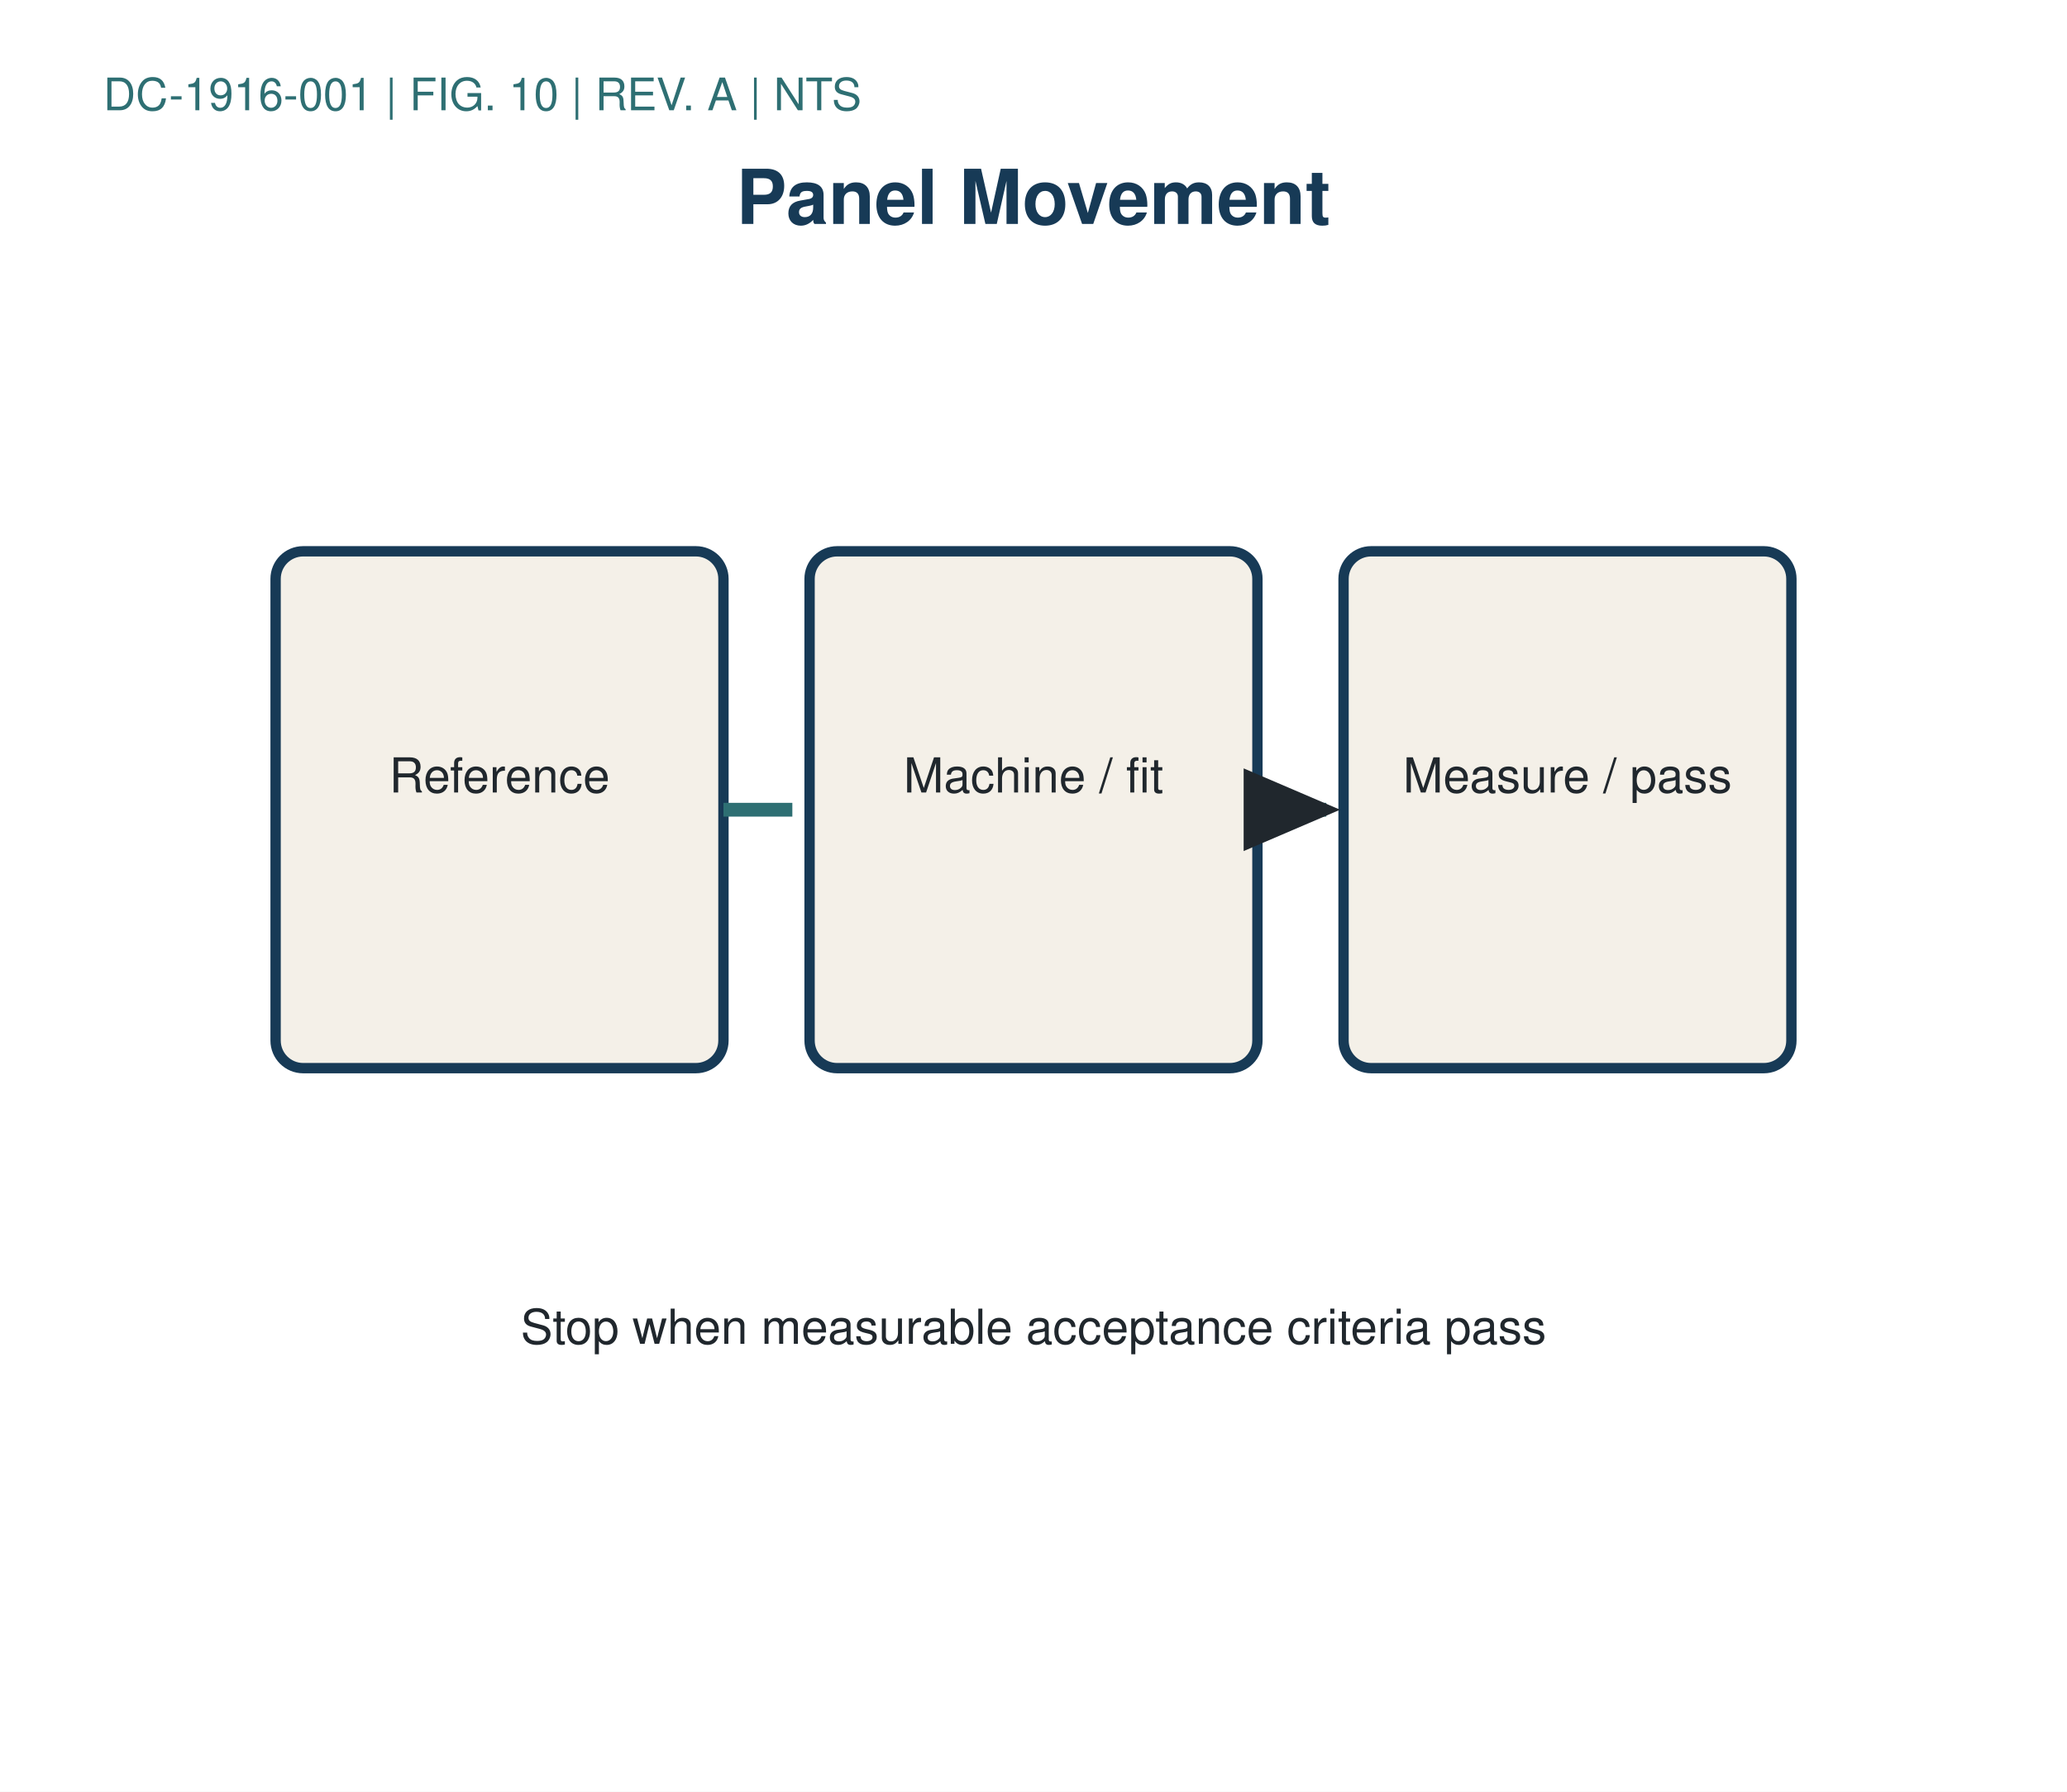
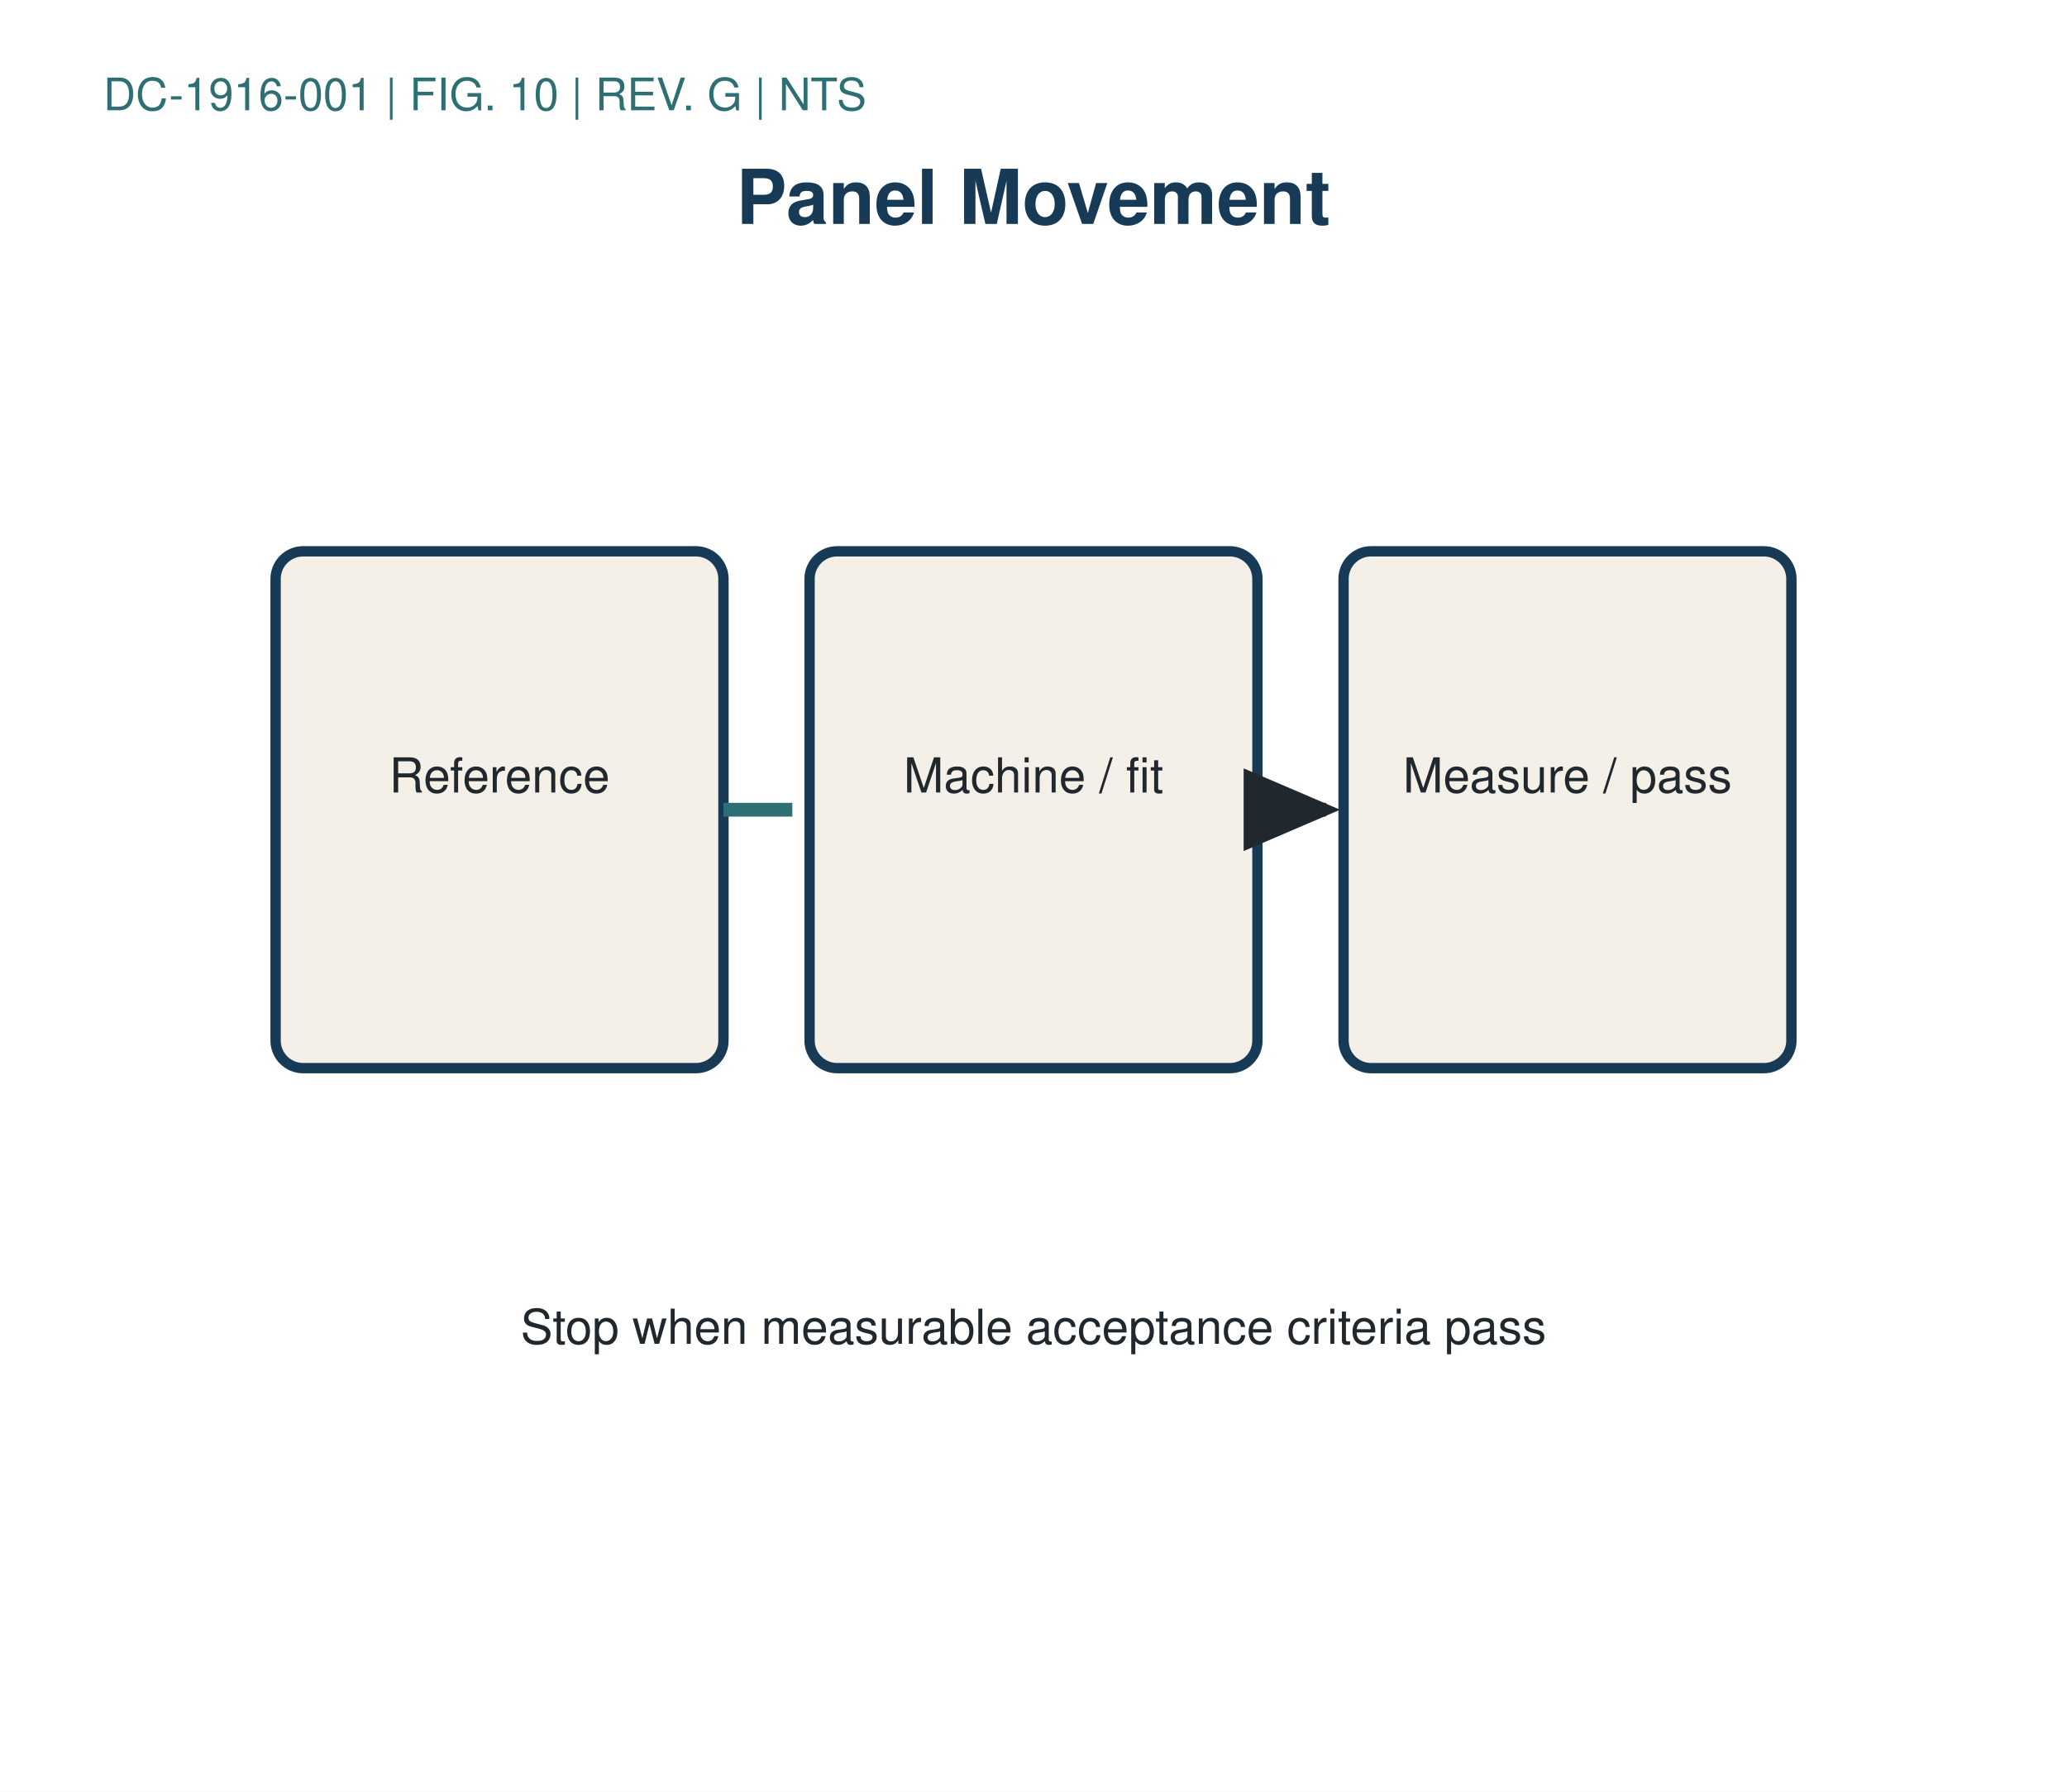
<svg xmlns="http://www.w3.org/2000/svg" width="600" height="520" viewBox="0 0 600 520">
  <defs>
    <marker id="a" markerWidth="8" markerHeight="8" refX="6" refY="3" orient="auto">
      <path d="M0,0 L0,6 L7,3 z" fill="#20272D" />
    </marker>
  </defs>
  <rect width="600" height="520" fill="white" />
-   <text x="30" y="32" font-family="Helvetica" font-size="13" fill="#2E6F73">DC-1916-001 | FIG. 10 | REV. A | NTS</text>
+   <text x="30" y="32" font-family="Helvetica" font-size="13" fill="#2E6F73">DC-1916-001 | FIG. 10 | REV. G | NTS</text>
  <text x="300" y="65" font-family="Helvetica" font-size="22" font-weight="bold" text-anchor="middle" fill="#173A56">Panel Movement</text>
  <g font-family="Helvetica" font-size="14" fill="#20272D">
    <rect x="80" y="160" width="130" height="150" rx="8" fill="#F4F0E8" stroke="#173A56" stroke-width="3" />
    <rect x="235" y="160" width="130" height="150" rx="8" fill="#F4F0E8" stroke="#173A56" stroke-width="3" />
    <rect x="390" y="160" width="130" height="150" rx="8" fill="#F4F0E8" stroke="#173A56" stroke-width="3" />
    <path d="M210 235 H230 M365 235 H385" stroke="#2E6F73" stroke-width="4" marker-end="url(#a)" />
    <text x="145" y="230" text-anchor="middle">Reference</text>
    <text x="300" y="230" text-anchor="middle">Machine / fit</text>
    <text x="455" y="230" text-anchor="middle">Measure / pass</text>
    <text x="300" y="390" text-anchor="middle">Stop when measurable acceptance criteria pass</text>
  </g>
</svg>
